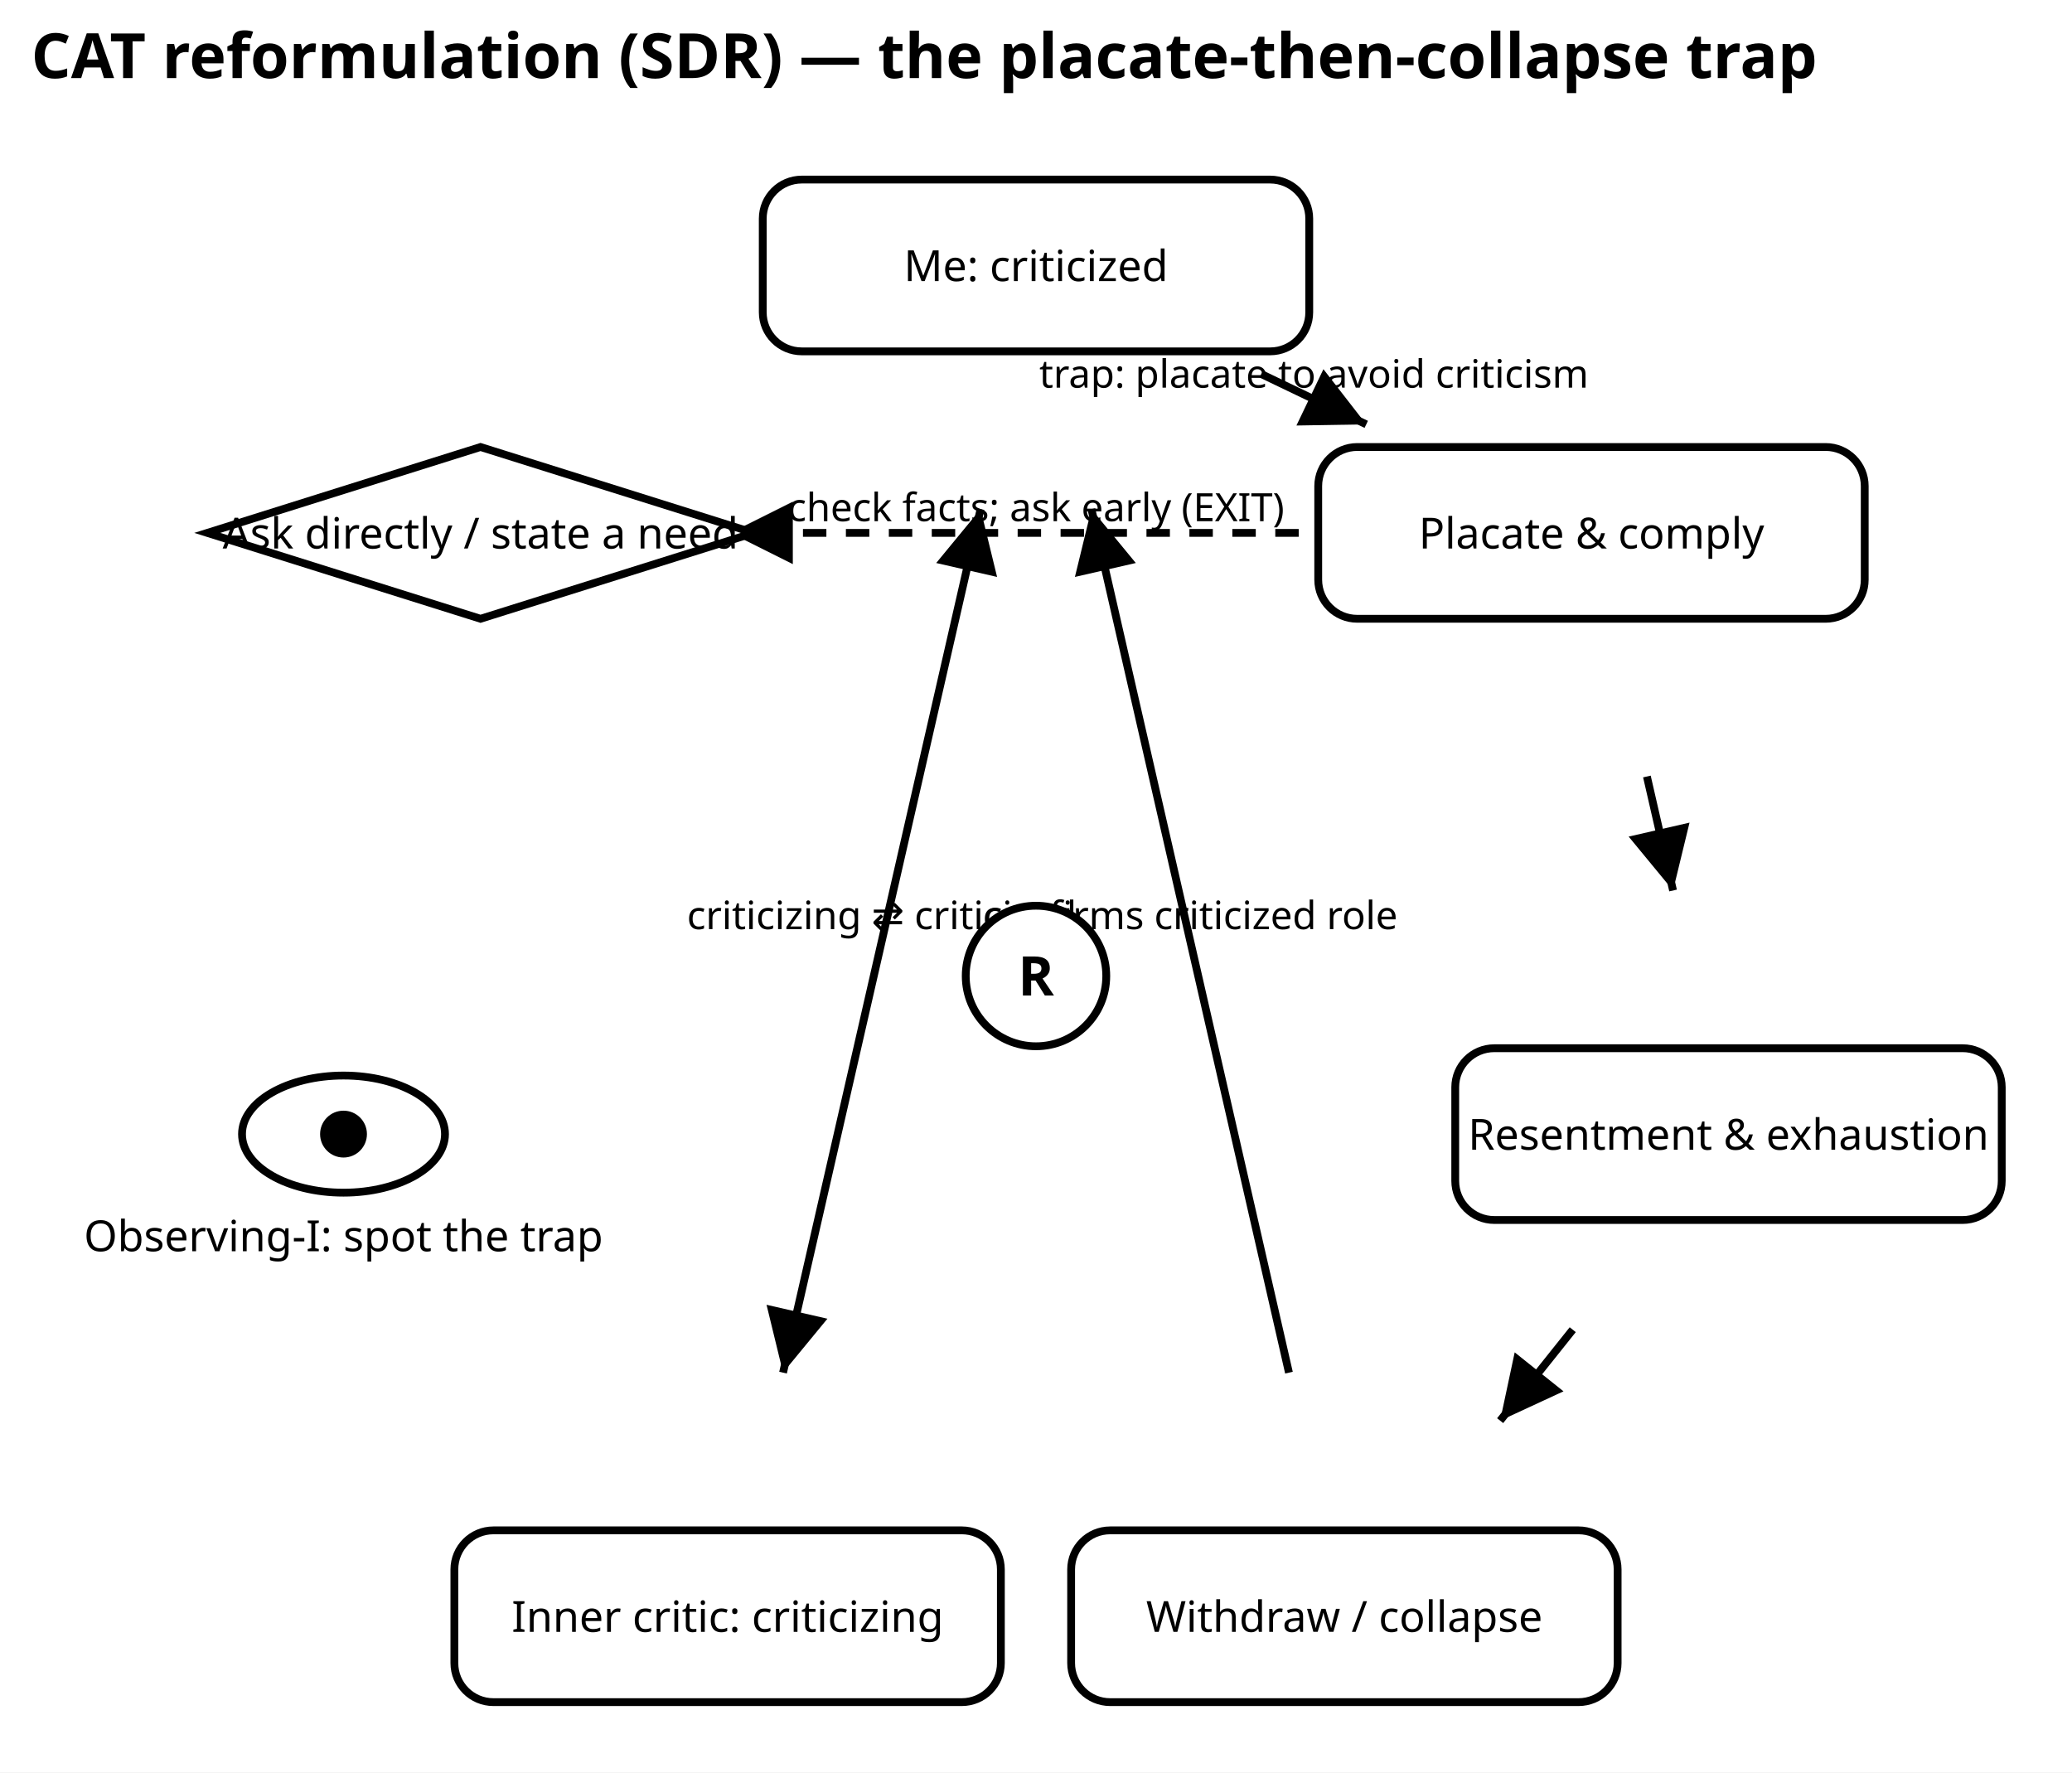
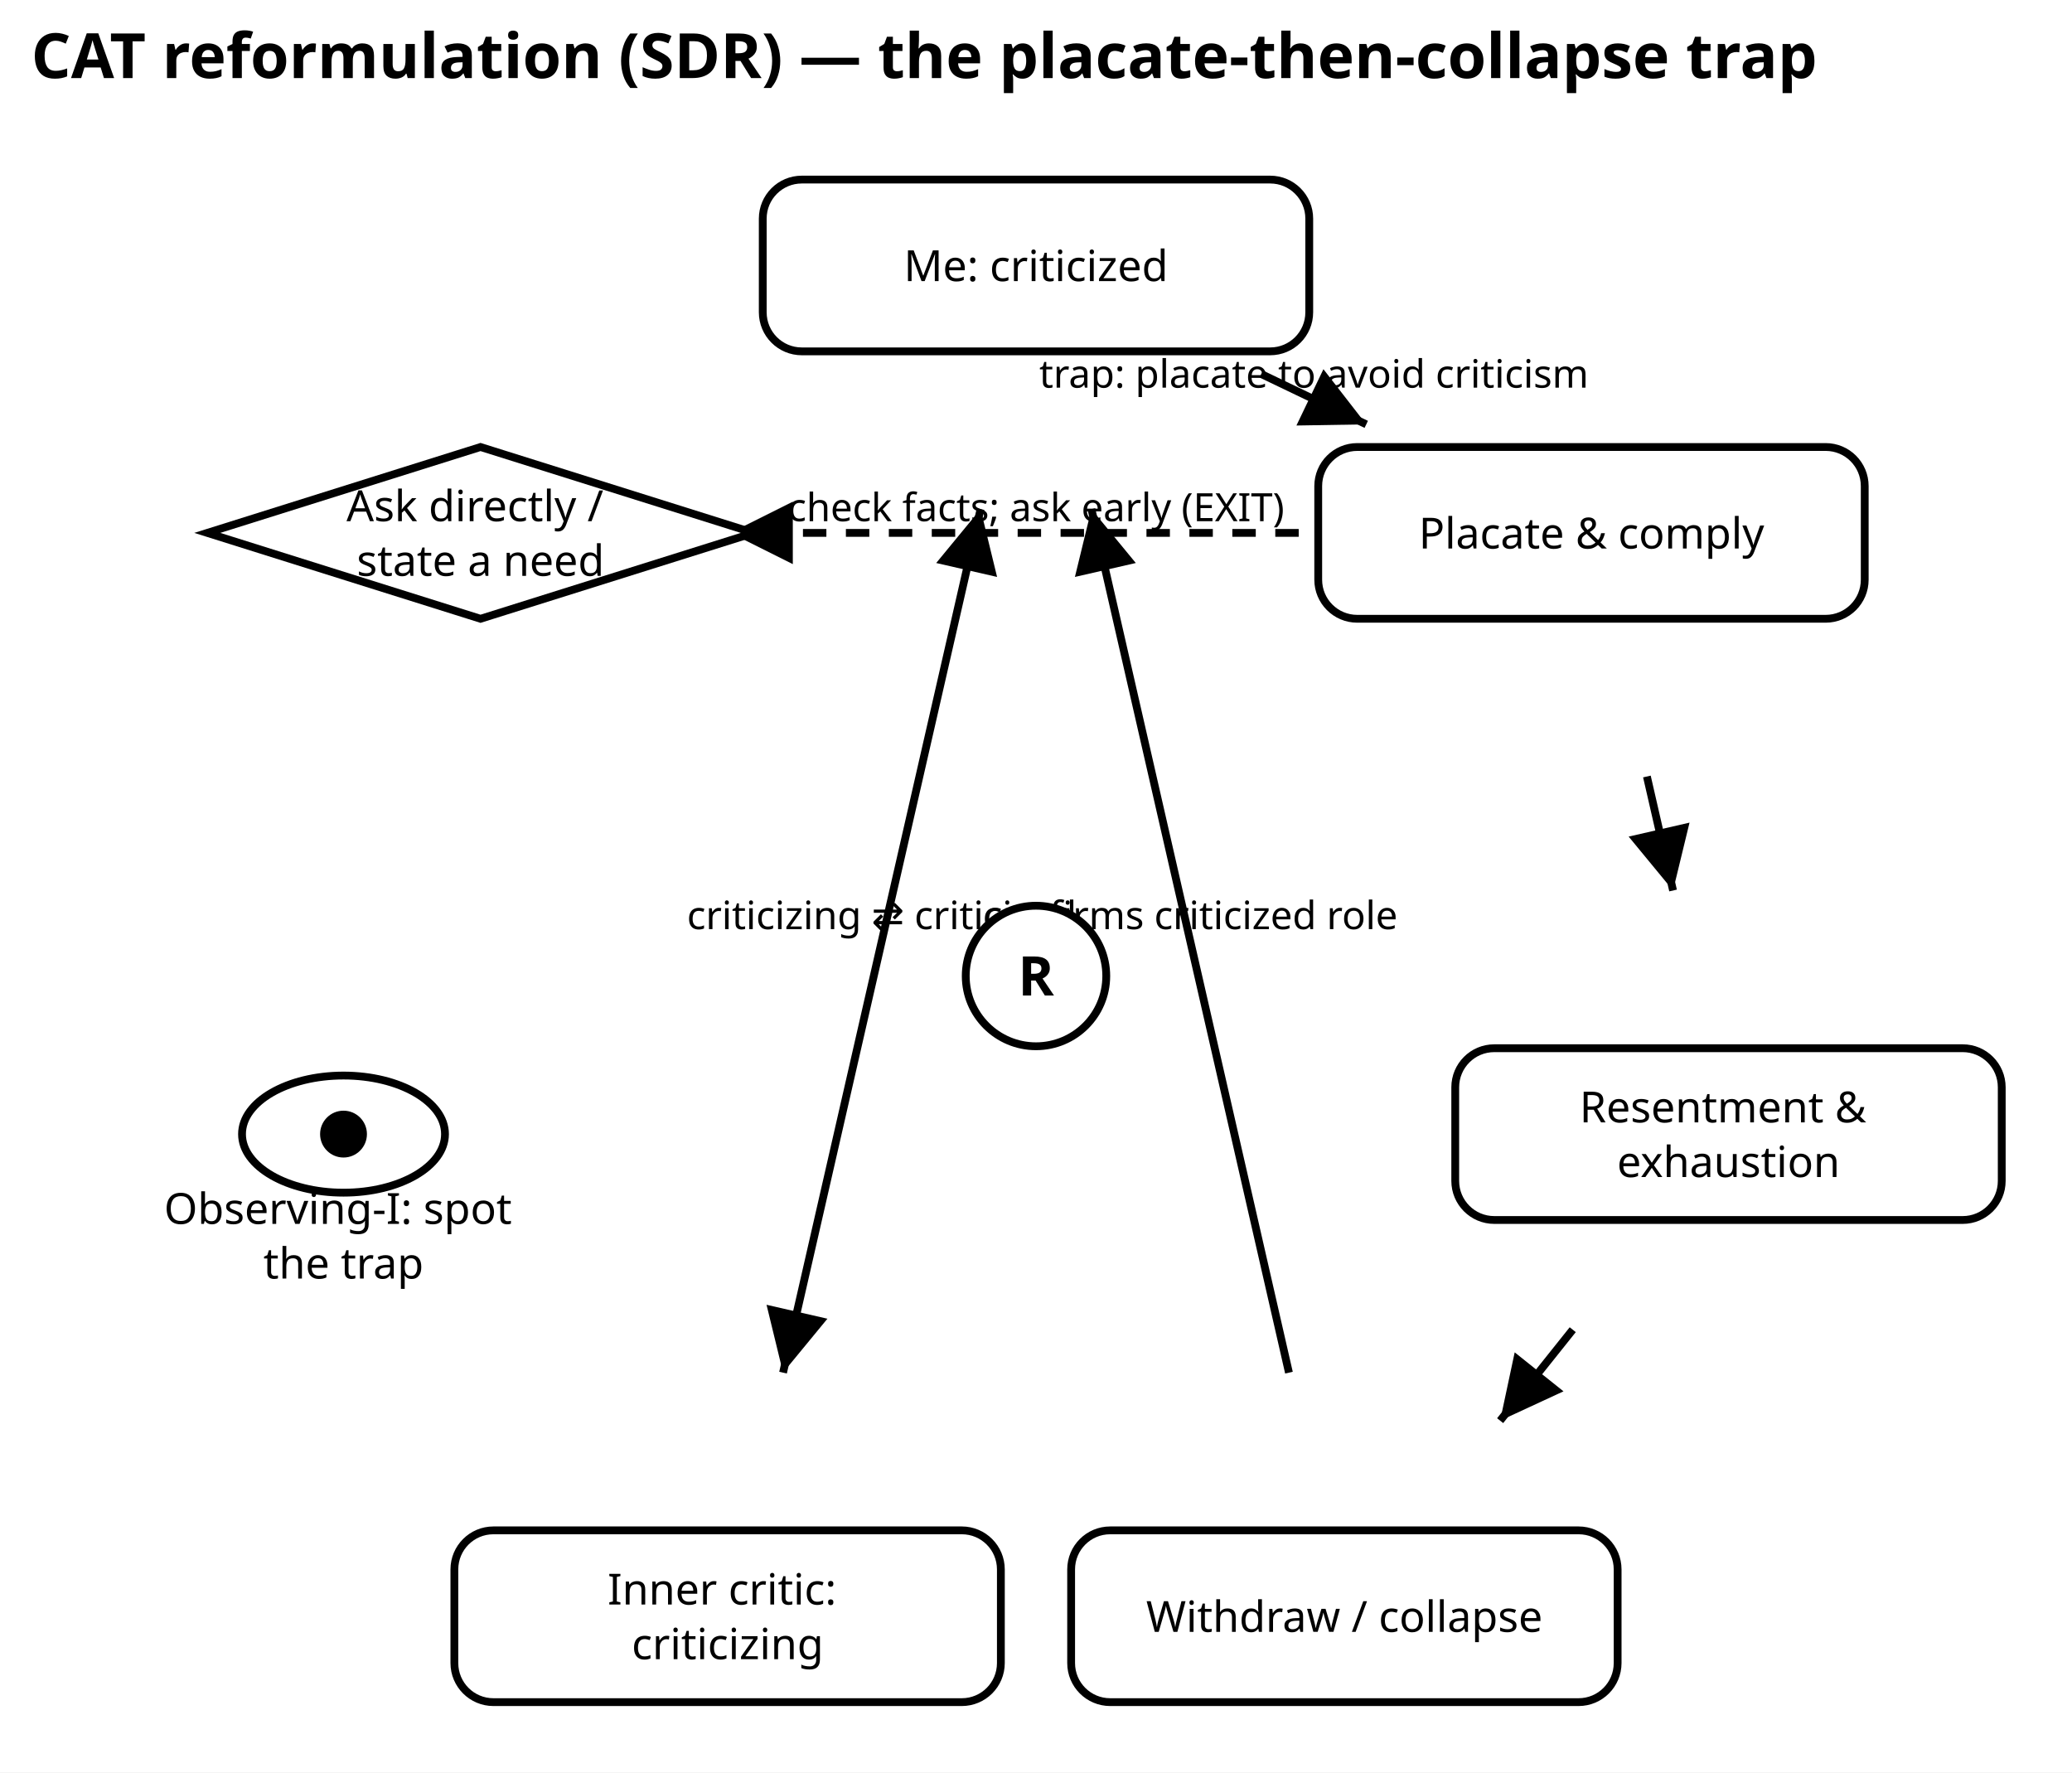
<svg xmlns="http://www.w3.org/2000/svg" viewBox="14.6 0 530.8 454" role="img" aria-label="Maintaining loop: CAT reformulation (SDR) — the placate-then-collapse trap. Links: Inner critic: criticizing &lt;-&gt; Me: criticized; Me: criticized -&gt; Placate &amp; comply; Placate &amp; comply -&gt; Resentment &amp; exhaustion; Resentment &amp; exhaustion -&gt; Withdraw / collapse; Withdraw / collapse -&gt; Me: criticized (reinforcing). Ways out: Placate &amp; comply to Ask directly / state a need.">
  <defs>
    <marker id="arrow" markerWidth="10" markerHeight="10" refX="8" refY="4" orient="auto-start-reverse">
      <path d="M0,0 L8,4 L0,8 z" fill="#000" />
    </marker>
  </defs>
  <rect x="14.6" y="0" width="530.8" height="454" fill="#fff" />
  <text x="22.6" y="20" font-family="sans-serif" font-size="16" font-weight="700">CAT reformulation (SDR) — the placate-then-collapse trap</text>
  <path d="M 215.2,351.6 L 265.8,130.4" fill="none" stroke="#000" stroke-width="2" marker-start="url(#arrow)" marker-end="url(#arrow)" />
  <text x="240.5" y="238" font-family="sans-serif" font-size="10" text-anchor="middle">criticizing ⇄ criticized</text>
  <path d="M 337.7,95.8 L 364.6,108.7" fill="none" stroke="#000" stroke-width="2" marker-end="url(#arrow)" />
  <text x="351.2" y="99.3" font-family="sans-serif" font-size="10" text-anchor="middle">trap: placate to avoid criticism</text>
  <path d="M 436.5,198.9 L 443.2,228.1" fill="none" stroke="#000" stroke-width="2" marker-end="url(#arrow)" />
  <path d="M 417.5,340.6 L 398.9,363.9" fill="none" stroke="#000" stroke-width="2" marker-end="url(#arrow)" />
  <path d="M 344.8,351.6 L 294.2,130.4" fill="none" stroke="#000" stroke-width="2" marker-end="url(#arrow)" />
  <text x="319.5" y="238" font-family="sans-serif" font-size="10" text-anchor="middle">confirms criticized role</text>
  <path d="M 358.3,136.5 L 201.7,136.5" fill="none" stroke="#000" stroke-width="2" stroke-dasharray="6 5" marker-end="url(#arrow)" />
  <text x="280" y="133.5" font-family="sans-serif" font-size="10" text-anchor="middle">check facts; ask early (EXIT)</text>
  <circle cx="280" cy="250" r="18" fill="#fff" stroke="#000" stroke-width="2" />
  <text x="280" y="255" text-anchor="middle" font-family="sans-serif" font-size="14" font-weight="700">R</text>
  <rect x="210" y="46" width="140" height="44" rx="10" ry="10" fill="#fff" stroke="#000" stroke-width="2" />
  <text x="280" y="72" font-family="sans-serif" font-size="11" text-anchor="middle">Me: criticized</text>
  <rect x="352.3" y="114.5" width="140" height="44" rx="10" ry="10" fill="#fff" stroke="#000" stroke-width="2" />
  <text x="422.3" y="140.5" font-family="sans-serif" font-size="11" text-anchor="middle">Placate &amp; comply</text>
  <rect x="387.4" y="268.5" width="140" height="44" rx="10" ry="10" fill="#fff" stroke="#000" stroke-width="2" />
-   <text x="457.4" y="294.5" font-family="sans-serif" font-size="11" text-anchor="middle" textLength="124" lengthAdjust="spacingAndGlyphs">Resentment &amp; exhaustion</text>
+   <text text-anchor="middle" font-family="sans-serif" font-size="11">
+     <tspan x="457.4" y="287.5">Resentment &amp;</tspan>
+     <tspan x="457.4" y="301.5">exhaustion</tspan>
+   </text>
  <rect x="289" y="392" width="140" height="44" rx="10" ry="10" fill="#fff" stroke="#000" stroke-width="2" />
  <text x="359" y="418" font-family="sans-serif" font-size="11" text-anchor="middle">Withdraw / collapse</text>
  <rect x="131" y="392" width="140" height="44" rx="10" ry="10" fill="#fff" stroke="#000" stroke-width="2" />
-   <text x="201" y="418" font-family="sans-serif" font-size="11" text-anchor="middle" textLength="124" lengthAdjust="spacingAndGlyphs">Inner critic: criticizing</text>
+   <text text-anchor="middle" font-family="sans-serif" font-size="11">
+     <tspan x="201" y="411">Inner critic:</tspan>
+     <tspan x="201" y="425">criticizing</tspan>
+   </text>
  <ellipse cx="102.6" cy="290.5" rx="26" ry="15" fill="#fff" stroke="#000" stroke-width="2" />
  <circle cx="102.6" cy="290.5" r="6" fill="#000" />
-   <text x="102.6" y="320.5" font-family="sans-serif" font-size="11" text-anchor="middle" textLength="124" lengthAdjust="spacingAndGlyphs">Observing-I: spot the trap</text>
+   <text text-anchor="middle" font-family="sans-serif" font-size="11">
+     <tspan x="102.6" y="313.5">Observing-I: spot</tspan>
+     <tspan x="102.6" y="327.5">the trap</tspan>
+   </text>
  <polygon points="137.7,114.5 207.7,136.5 137.7,158.5 67.7,136.5" fill="#fff" stroke="#000" stroke-width="2" />
-   <text x="137.7" y="140.5" font-family="sans-serif" font-size="11" text-anchor="middle" textLength="124" lengthAdjust="spacingAndGlyphs">Ask directly / state a need</text>
+   <text text-anchor="middle" font-family="sans-serif" font-size="11">
+     <tspan x="137.7" y="133.5">Ask directly /</tspan>
+     <tspan x="137.7" y="147.5">state a need</tspan>
+   </text>
</svg>
